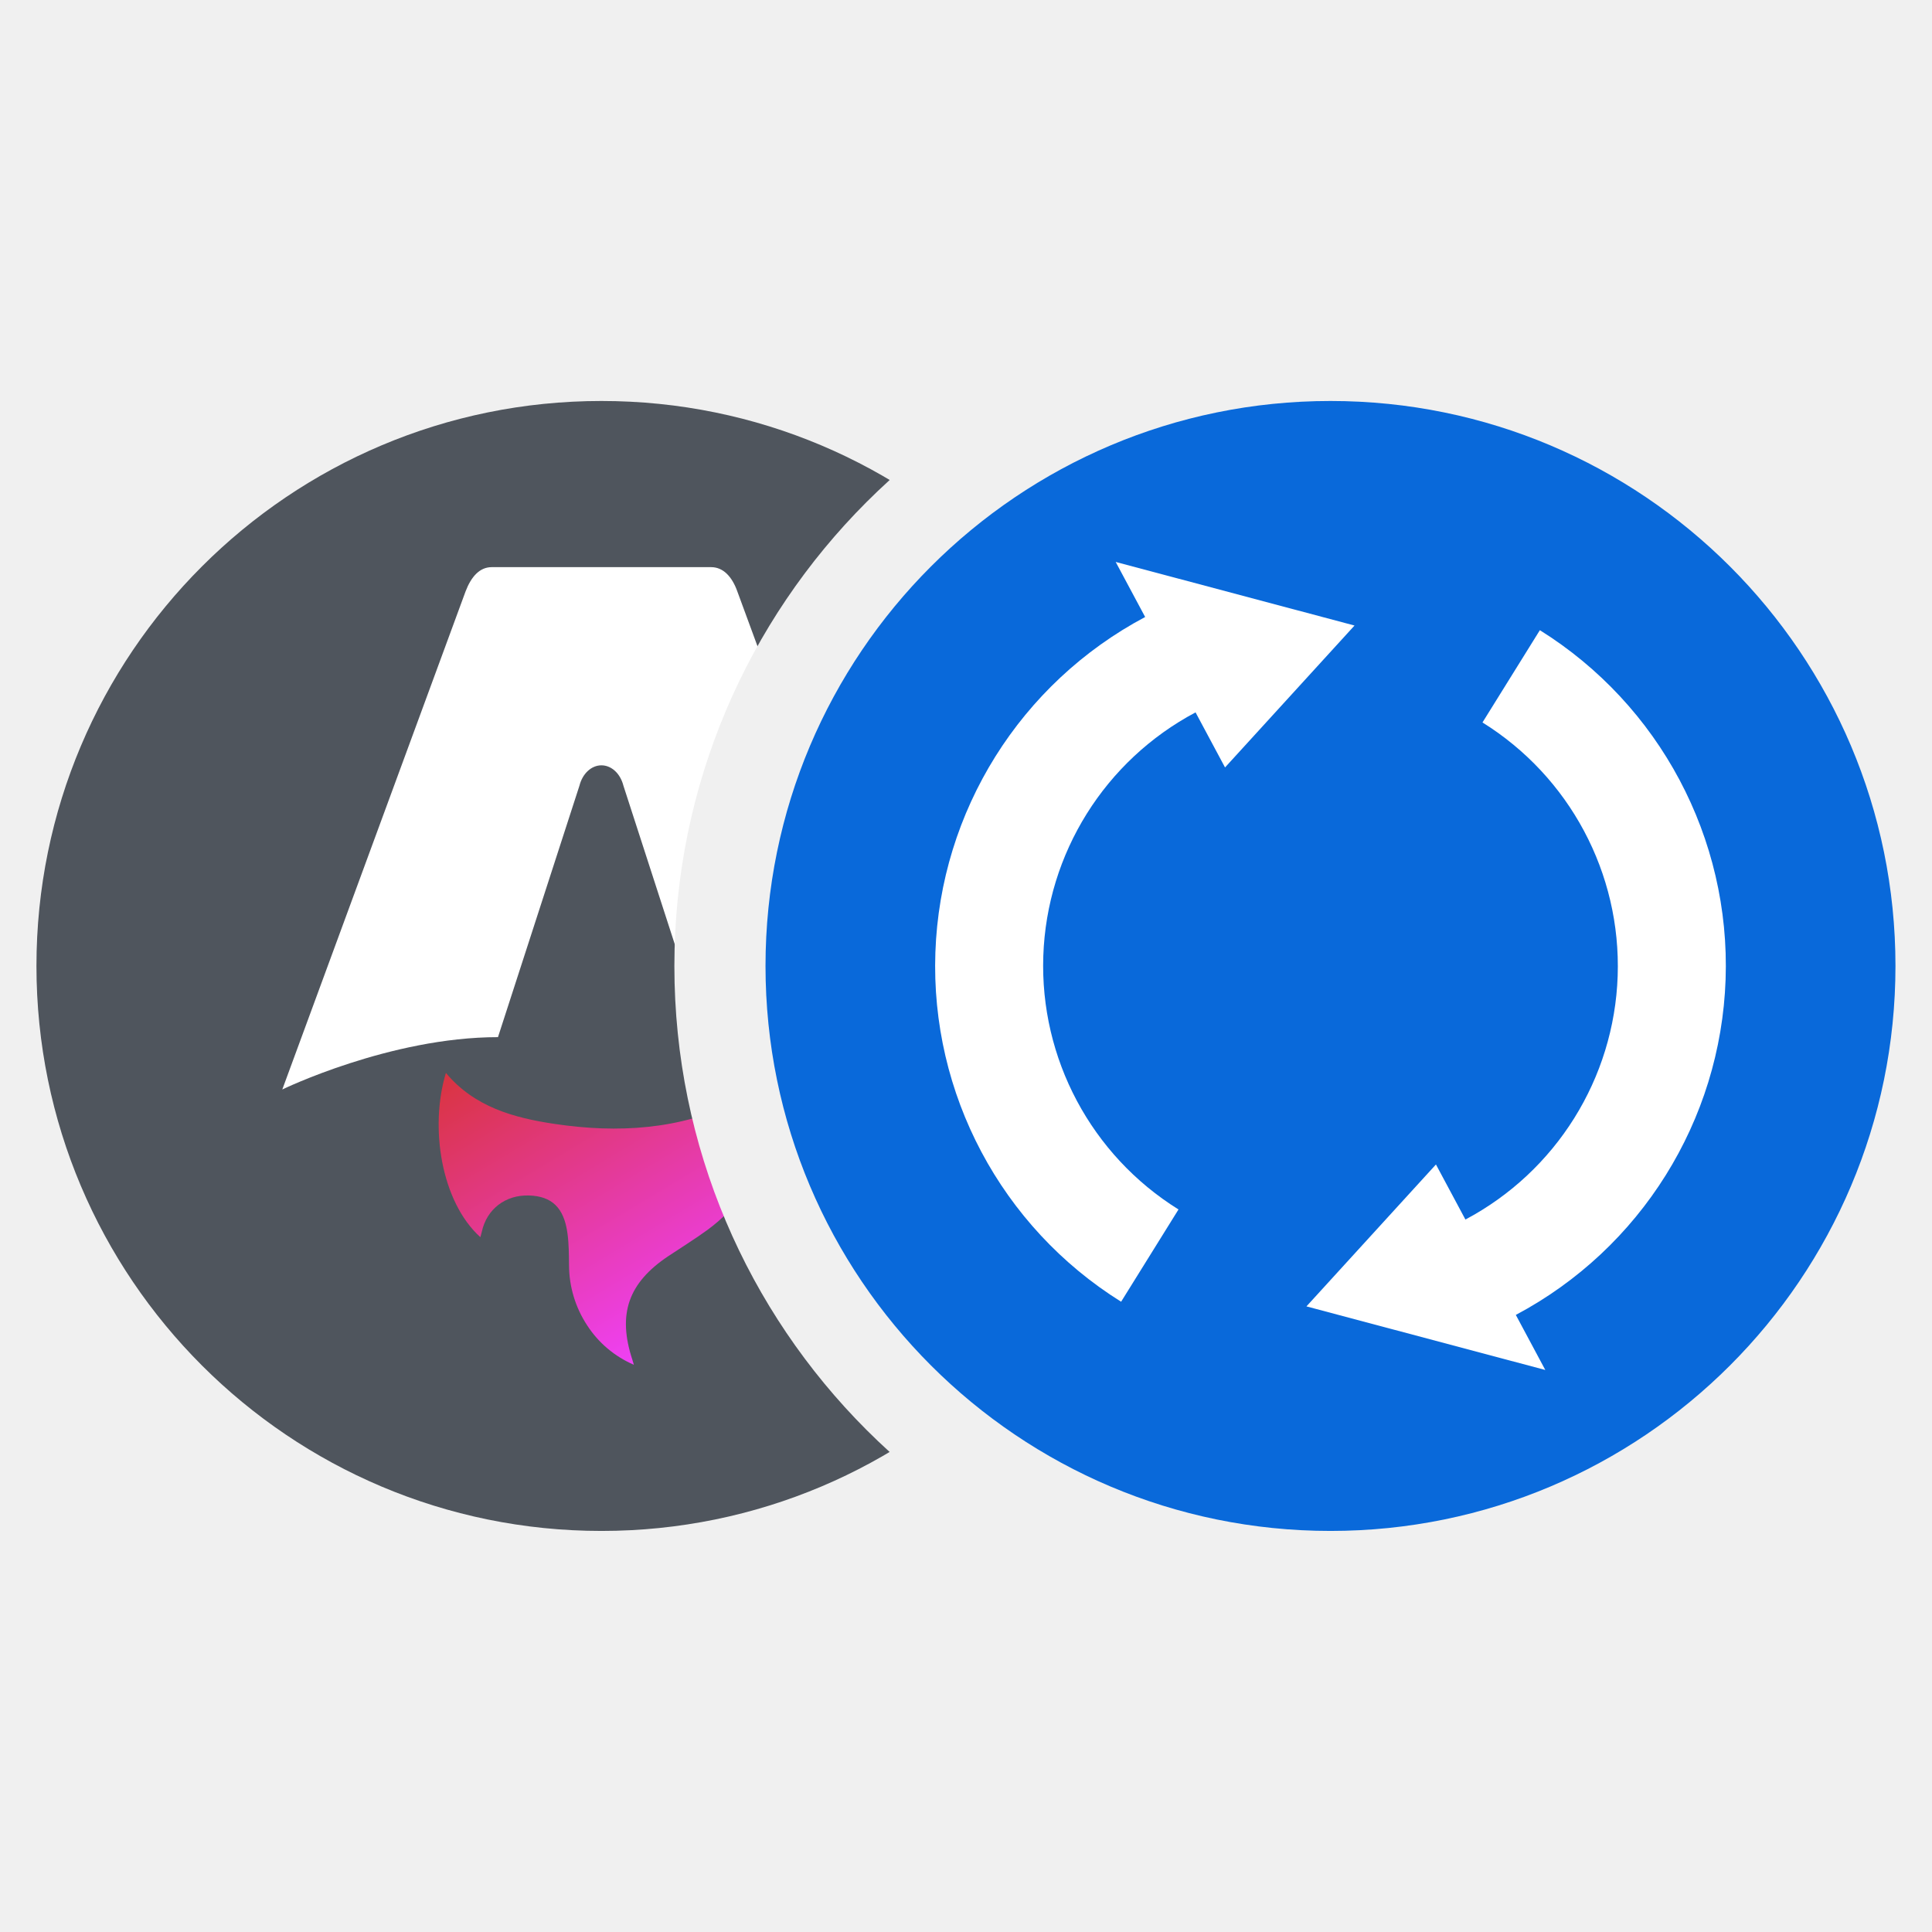
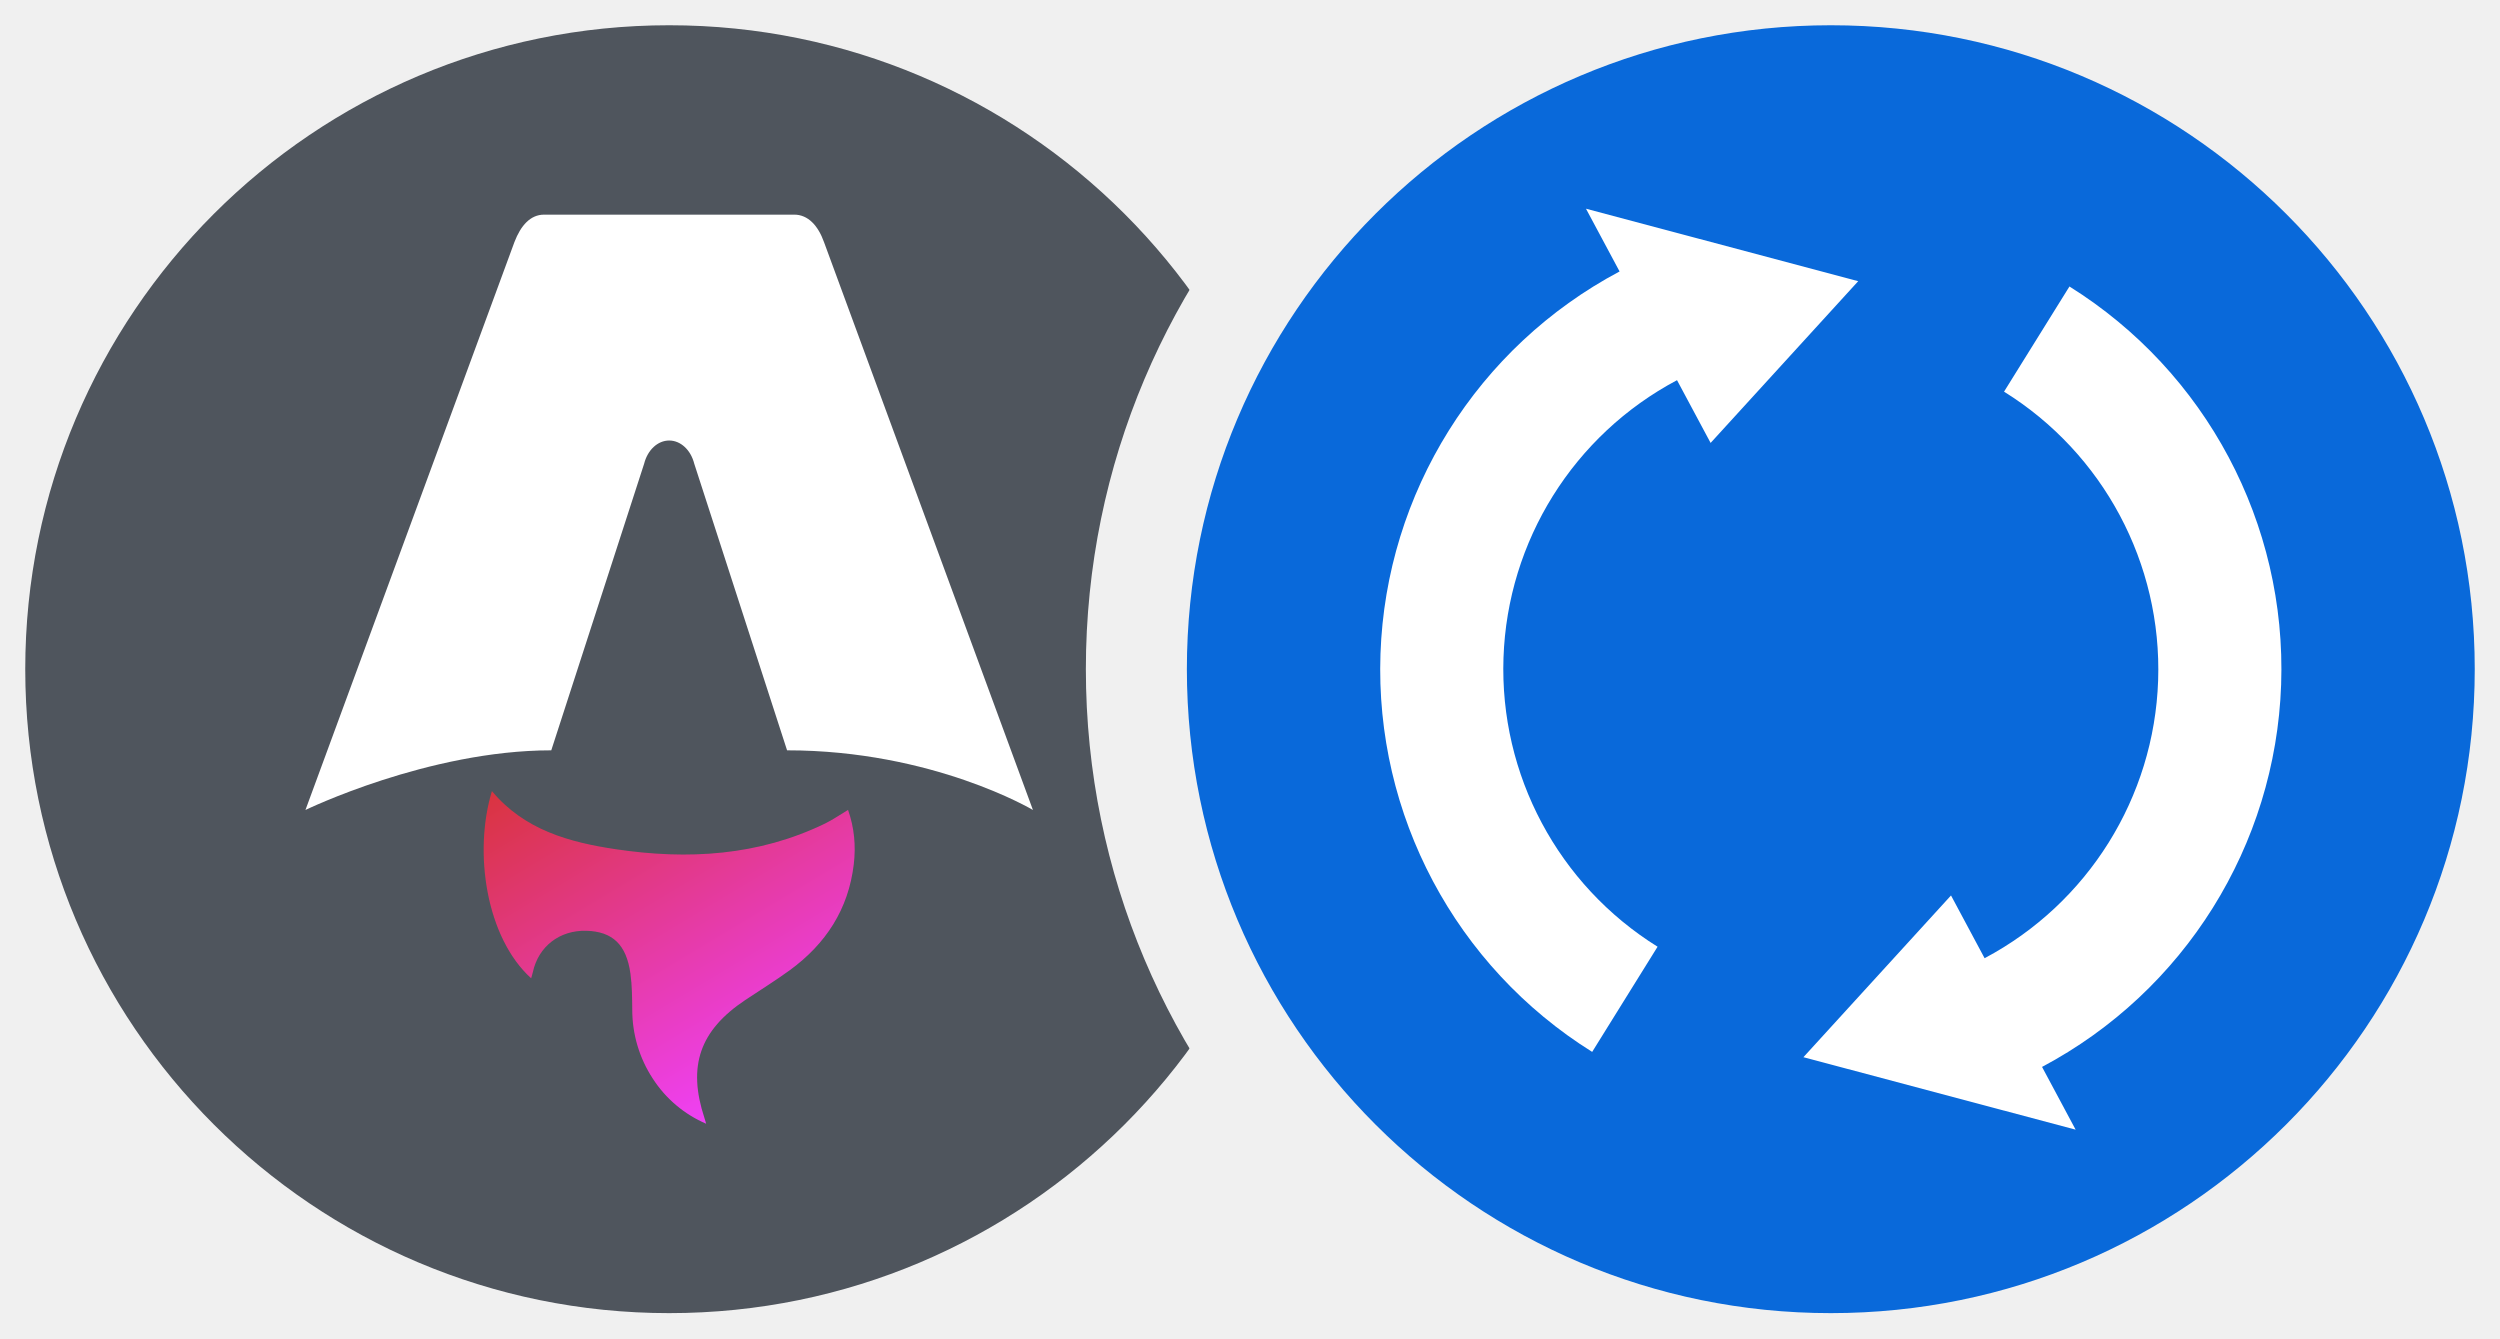
- <svg xmlns="http://www.w3.org/2000/svg" viewBox="-2 -2 106 106" width="106" height="106">
+ <svg xmlns="http://www.w3.org/2000/svg" viewBox="-2 -2 198 106" width="198" height="106">
  <defs>
    <linearGradient id="algd-l-f" gradientUnits="userSpaceOnUse" x1="8" y1="14" x2="14" y2="24">
      <stop stop-color="#D83333" />
      <stop offset="1" stop-color="#F041FF" />
    </linearGradient>
-     <mask id="algd-i" maskUnits="userSpaceOnUse" x="-2" y="-2" width="106" height="106">
-       <rect x="-2" y="-2" width="106" height="106" fill="#fff" />
-       <circle cx="71" cy="51" r="36" />
+     <mask id="algd-i" maskUnits="userSpaceOnUse" x="-2" y="-2" width="198" height="106">
+       <rect x="-2" y="-2" width="198" height="106" fill="#fff" />
+       <circle cx="143" cy="51" r="59" />
    </mask>
  </defs>
  <g mask="url(#algd-i)">
-     <g transform="translate(0 20) scale(0.6078)">
+     <g transform="translate(0 0)">
      <circle cx="51" cy="51" r="51" fill="#3D444D" fill-opacity="0.9" />
      <g transform="translate(51 51) scale(3) translate(-12 -12)">
        <path d="M2.397 15.717s3.24-1.575 6.49-1.575l2.451-7.565c.092-.366.36-.614.662-.614.302 0 .57.248.662.614l2.45 7.565c3.85 0 6.491 1.575 6.491 1.575L16.088.727C15.93.285 15.663 0 15.303 0H8.697c-.36 0-.615.285-.784.727l-5.516 14.99z" fill="#fff" />
        <path d="M8.358 20.162c-1.186-1.07-1.532-3.316-1.038-4.944.856 1.026 2.043 1.352 3.272 1.535 1.897.283 3.76.177 5.522-.678.202-.098.388-.229.608-.36.166.473.209.95.151 1.437-.14 1.185-.738 2.1-1.688 2.794-.38.277-.782.525-1.175.787-1.205.804-1.531 1.747-1.078 3.119l.044.148a3.158 3.158 0 0 1-1.407-1.188 3.31 3.31 0 0 1-.544-1.815c-.004-.32-.004-.642-.048-.958-.106-.769-.472-1.113-1.161-1.133-.707-.02-1.267.411-1.415 1.09-.012.053-.028.104-.045.165h.002z" fill="url(#algd-l-f)" />
      </g>
    </g>
  </g>
-   <g transform="translate(40 20) scale(0.6078)">
+   <g transform="translate(92 0)">
    <circle cx="51" cy="51" r="51" fill="#0969DA" />
    <g transform="translate(51 51) scale(0.7) translate(-51 -51)">
      <g fill="#fff" transform="translate(-137 -137)">
        <path d="M161.0 231.3A51.0 51.0 0 0 1 164.1 143.0L160.3 135.9L191.1 144.1L174.4 162.4L170.6 155.3A37.0 37.0 0 0 0 168.4 219.4Z" />
        <path d="M215.0 144.7A51.0 51.0 0 0 1 211.9 233.0L215.7 240.1L184.9 231.9L201.6 213.6L205.4 220.7A37.0 37.0 0 0 0 207.6 156.6Z" />
      </g>
    </g>
  </g>
</svg>
